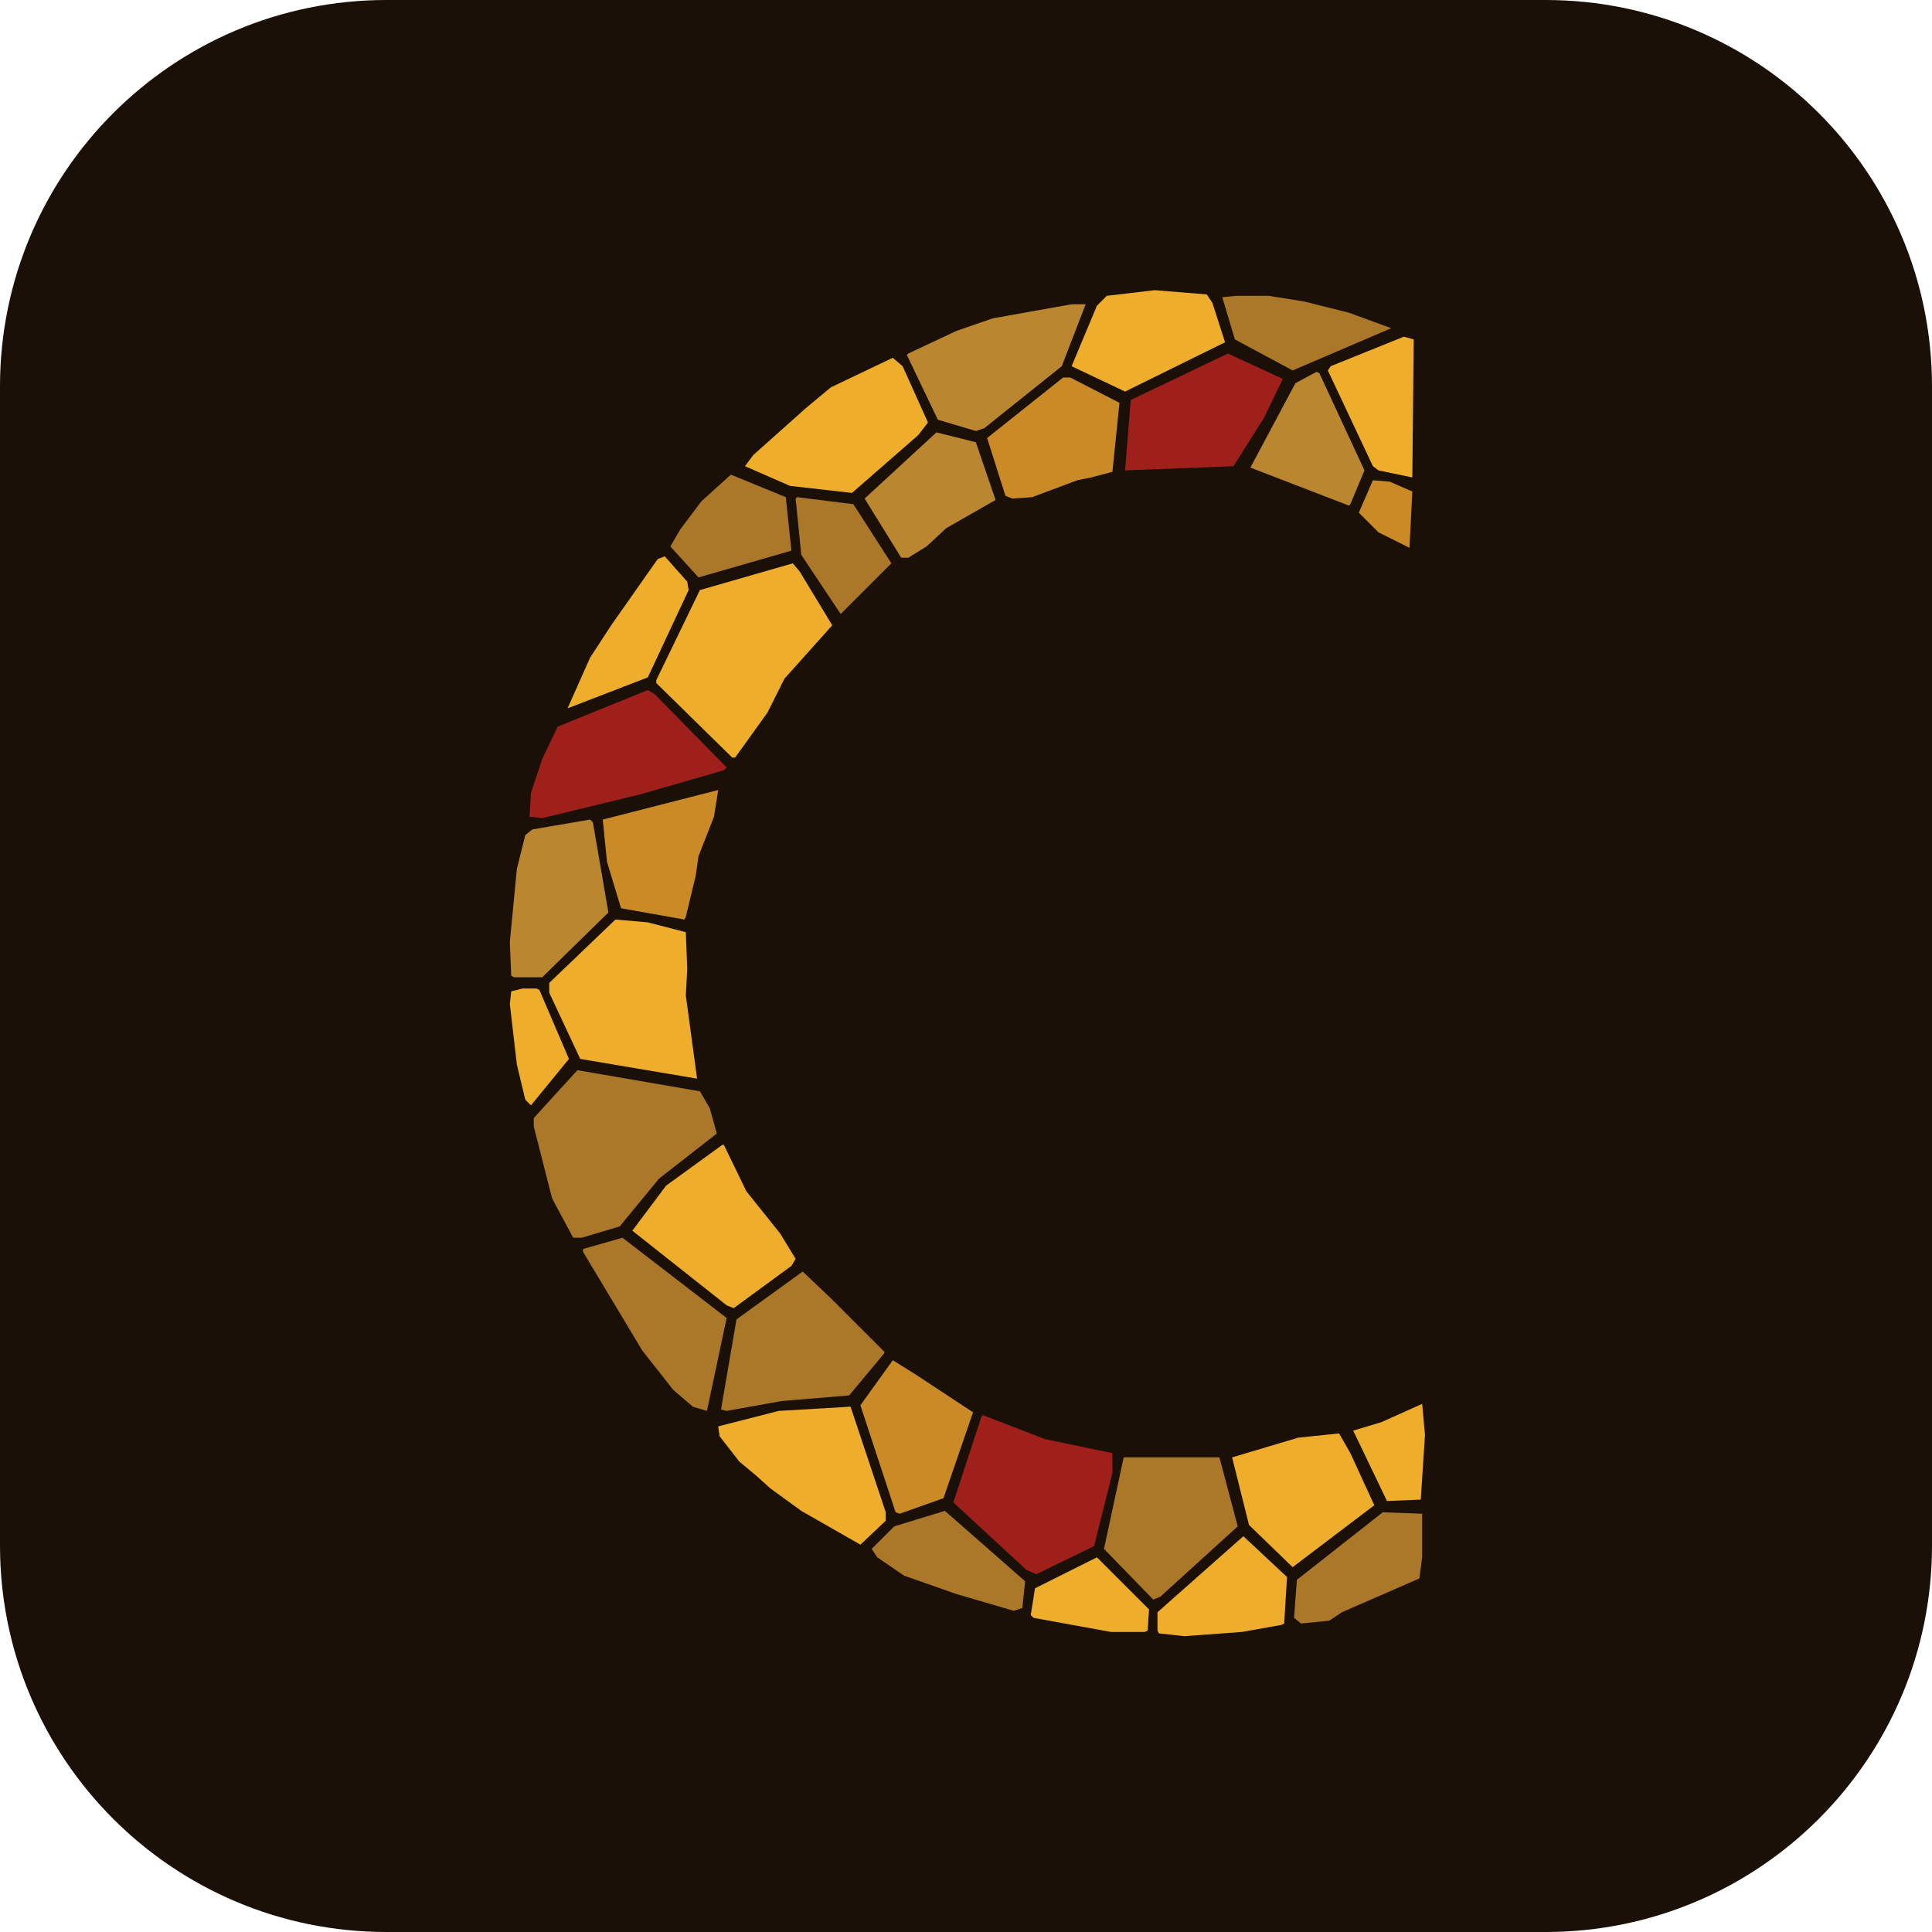
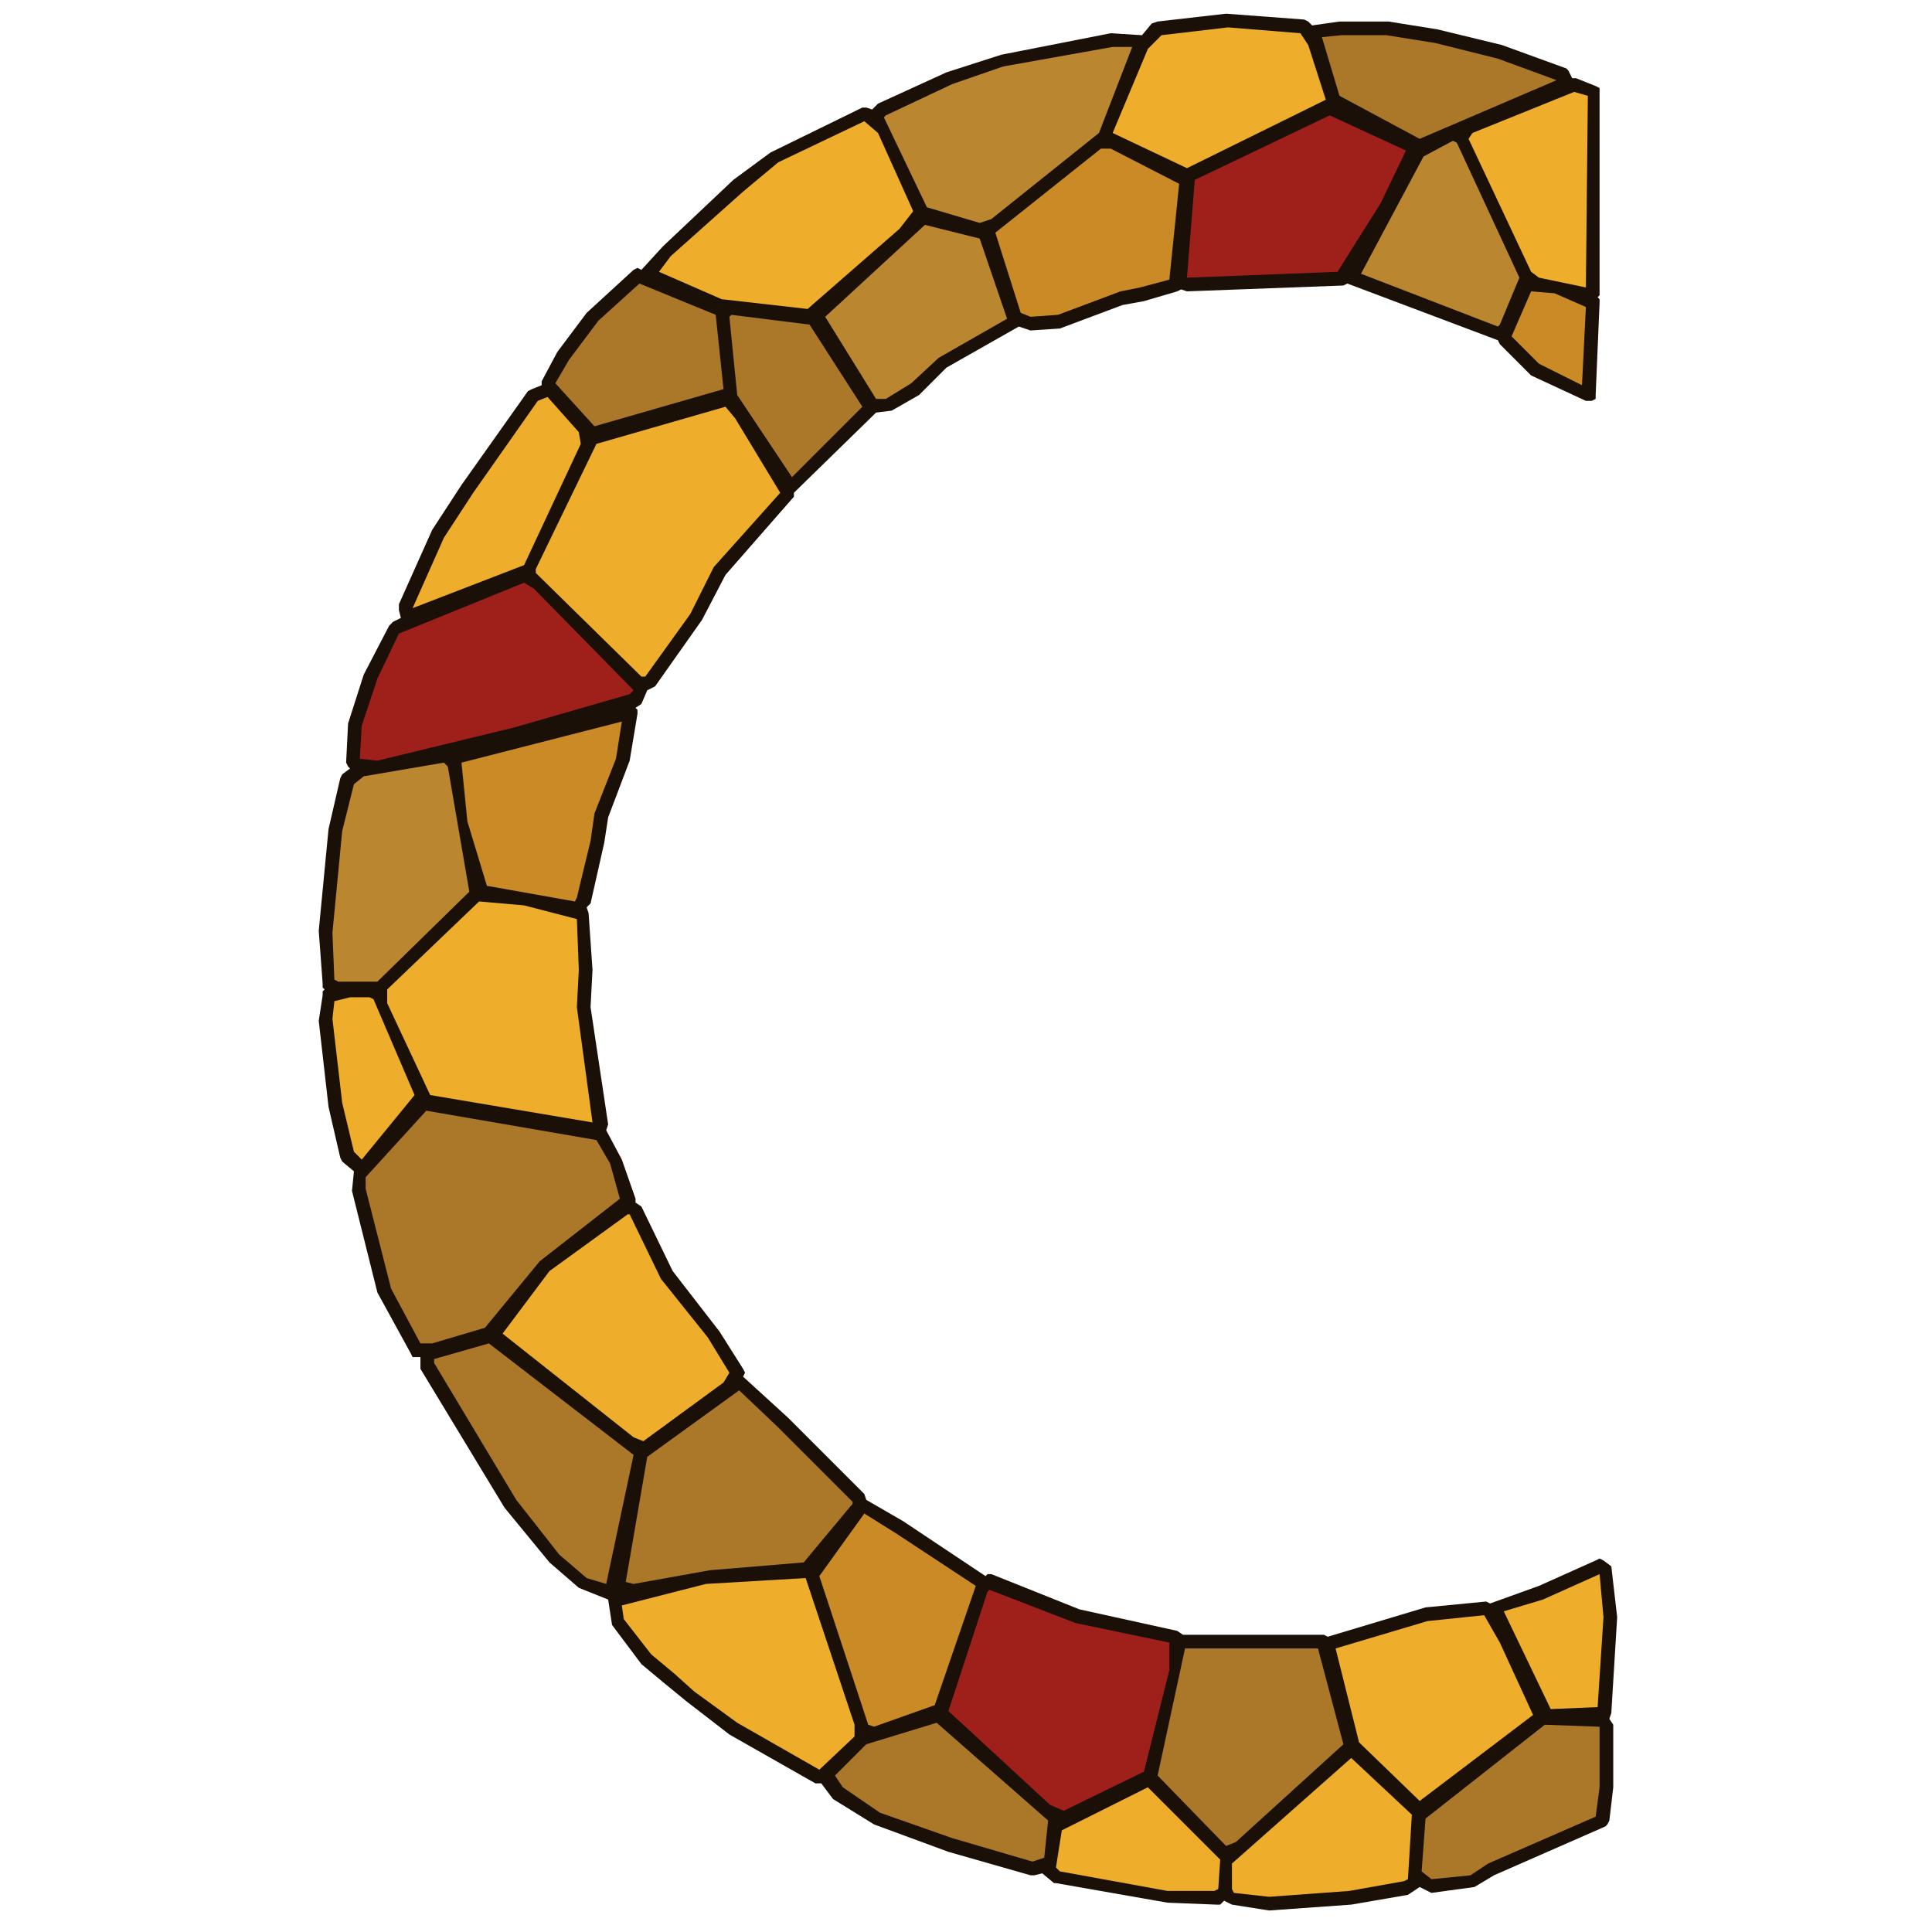
<svg xmlns="http://www.w3.org/2000/svg" width="1024" height="1024" viewBox="0 0 1024 1024">
-   <rect width="1024" height="1024" rx="204.8" fill="#1a1008" />
-   <svg x="143.36" y="143.36" width="737.28" height="737.28" viewBox="-156 -4 988 988">
+   <svg x="0" y="0" width="1024" height="1024" viewBox="-156 -4 988 988">
    <path fill="#1a1008" d="M287 51L285 51L238 74L219 88L183 122L172 134L170 133L168 134L144 156L129 176L121 191L121 193L116 195L114 196L80 244L65 267L48 305L48 308L49 312L45 314L43 316L30 341L22 366L21 386L22 388L23 389L19 392L18 394L12 420L7 472L9 499L9 501L10 502L9 503L9 505L7 518L12 562L18 588L19 590L25 595L24 605L37 657L54 688L55 690L59 690L59 696L102 767L125 795L140 808L155 814L157 827L172 847L184 857L195 866L217 883L261 908L263 908L264 908L270 916L291 929L329 943L371 955L373 955L377 954L383 959L384 959L441 969L466 970L468 970L470 968L474 970L493 973L535 970L564 965L570 961L574 963L576 964L598 961L608 955L665 930L666 929L667 927L669 910L669 878L667 875L668 872L671 823L668 797L664 794L662 793L660 794L631 807L606 816L604 815L573 818L523 833L521 832L449 832L446 830L396 819L351 801L349 801L348 802L306 774L287 763L286 760L247 721L224 700L225 698L224 696L212 677L188 646L172 613L169 611L169 609L162 589L154 574L155 571L146 511L147 492L145 463L144 460L146 458L153 427L155 414L166 385L170 361L170 359L169 358L172 356L175 349L179 347L203 313L215 290L250 250L250 248L292 207L300 206L314 198L328 184L365 163L371 165L386 164L418 152L429 150L446 145L448 144L451 145L531 142L533 141L610 170L611 172L627 188L655 201L657 201L658 201L660 200L660 198L662 151L662 149L661 148L662 147L662 145L662 43L662 41L660 40L650 36L648 36L646 32L645 31L612 19L579 11L554 7L529 7L515 9L513 7L511 6L471 3L436 7L433 8L428 14L412 13L356 24L328 33L293 49L290 52Z" />
    <path fill="#eeae2c" d="M242 79L224 94L187 127L181 135L213 149L257 154L304 113L311 104L293 64L286 58ZM55 307L112 285L141 223L140 217L124 199L119 201L86 248L71 271ZM172 342L174 342L197 310L209 286L243 248L220 210L215 204L149 223L118 287L118 289ZM64 556L147 570L139 511L140 492L139 466L112 459L89 457L42 502L42 509ZM25 585L29 589L56 556L35 507L33 506L23 506L15 508L14 517L19 560ZM173 733L214 703L217 698L206 680L182 650L166 617L165 617L125 646L101 678L168 731ZM189 852L199 861L221 877L263 901L281 884L281 878L256 803L205 806L162 817L163 824L177 842ZM431 21L413 64L451 82L522 47L513 19L509 13L472 10L438 14ZM631 138L655 143L656 45L649 43L597 64L595 67L627 135ZM661 869L664 823L662 801L633 814L613 820L637 870ZM570 917L628 873L611 836L603 822L574 825L527 839L539 887ZM475 964L493 966L534 963L562 958L564 957L566 924L535 895L474 949L474 962ZM465 963L467 962L468 947L431 910L387 932L384 951L386 953L441 963Z" />
    <path fill="#ab7728" d="M640 37L610 26L578 18L553 14L530 14L520 15L529 45L570 67ZM135 180L128 192L148 214L214 195L210 157L171 141L150 160ZM249 240L285 204L258 162L218 157L217 158L221 198ZM31 604L44 655L59 683L65 683L92 675L120 641L161 609L156 591L149 579L62 564L31 598ZM130 791L144 803L154 806L168 740L94 683L66 691L66 693L108 763ZM175 741L164 805L168 806L207 799L255 795L280 765L280 764L242 726L222 707ZM471 940L476 938L531 888L518 839L450 839L436 904ZM372 948L378 946L380 927L323 877L287 888L271 904L275 910L294 923L331 936ZM571 953L576 957L596 955L605 949L660 925L662 910L662 879L661 879L634 878L573 926Z" />
    <path fill="#ba8730" d="M357 30L331 39L297 55L296 56L318 102L345 110L351 108L406 64L423 20L413 20ZM540 136L610 163L611 162L621 138L589 69L587 68L572 76ZM266 158L292 200L297 200L310 192L324 179L359 159L345 118L317 111ZM25 397L19 421L14 473L15 497L17 498L37 498L84 452L73 388L71 386L30 393Z" />
    <path fill="#9f1f1b" d="M524 55L455 88L451 138L528 135L550 100L563 73ZM112 294L48 320L37 343L29 367L28 384L37 385L107 368L166 351L168 349L117 297ZM381 919L388 922L429 902L442 850L442 836L394 826L350 809L349 810L329 871Z" />
    <path fill="#ca8a26" d="M407 72L353 115L366 156L371 158L385 157L417 145L427 143L442 139L447 90L412 72ZM631 182L653 193L655 153L639 146L627 145L617 168ZM83 416L93 449L138 457L139 455L146 426L148 412L159 384L162 365L80 386ZM288 878L291 879L322 868L343 807L302 780L286 770L263 802Z" />
  </svg>
</svg>
